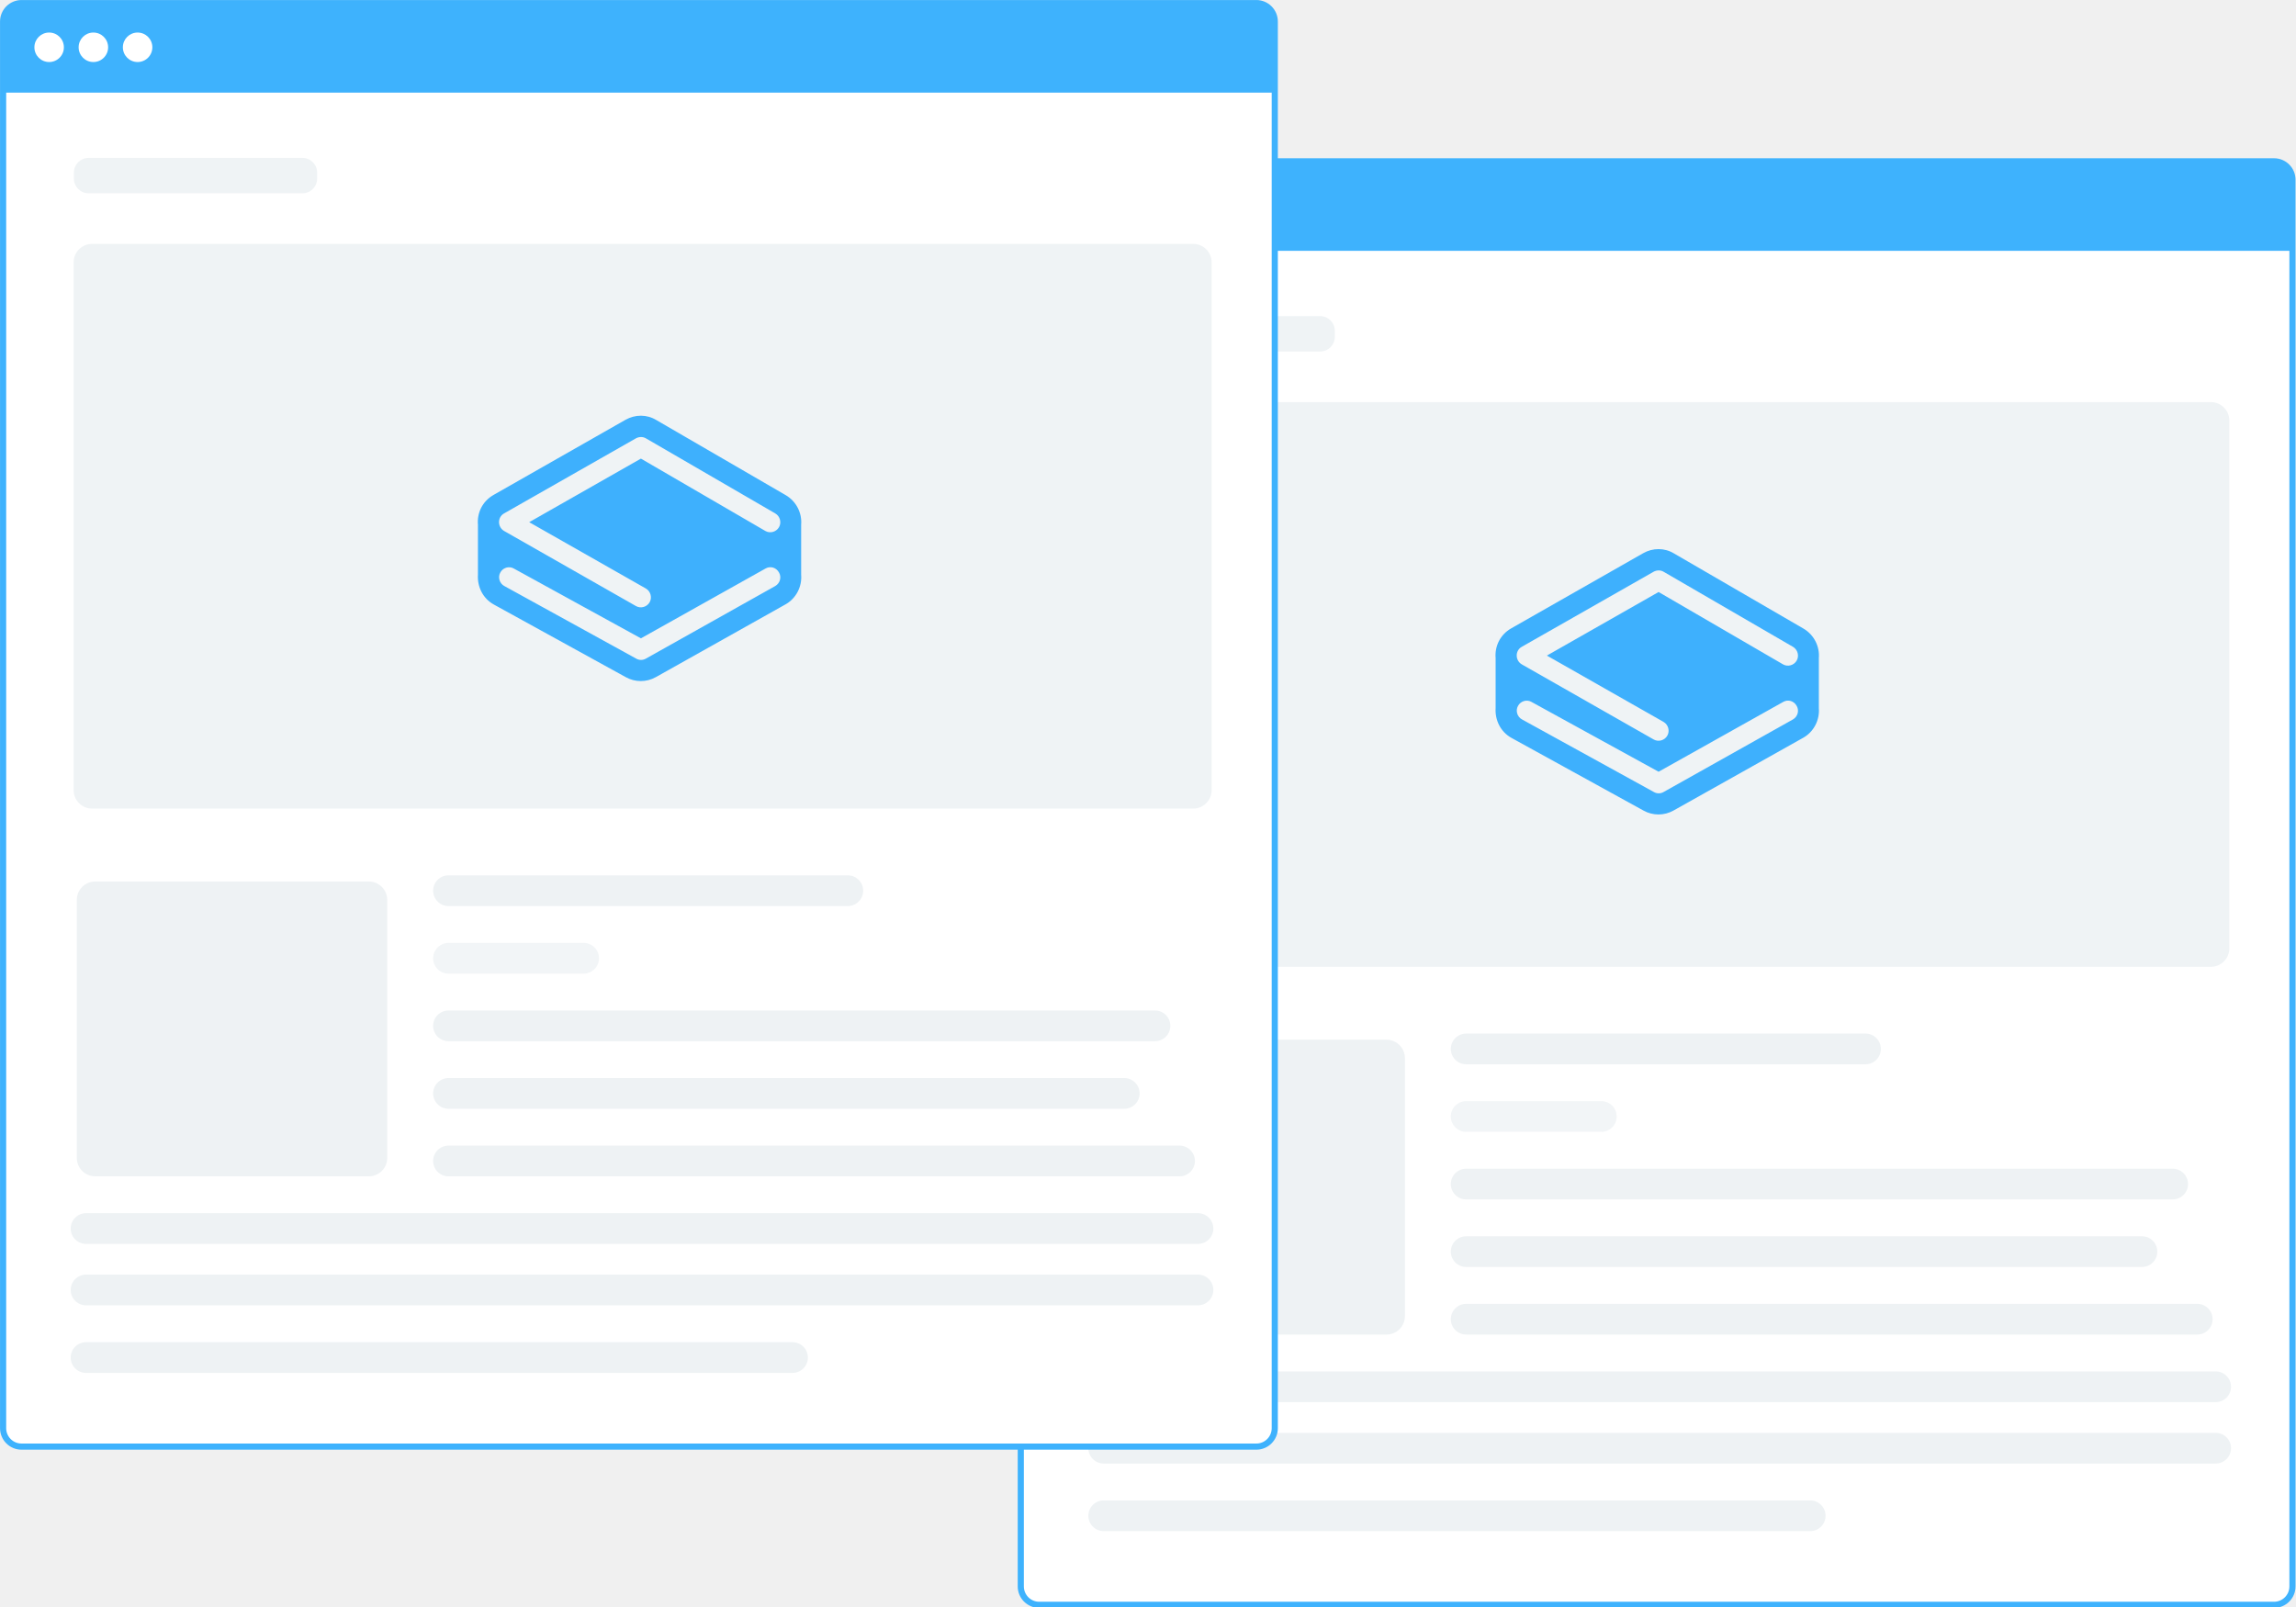
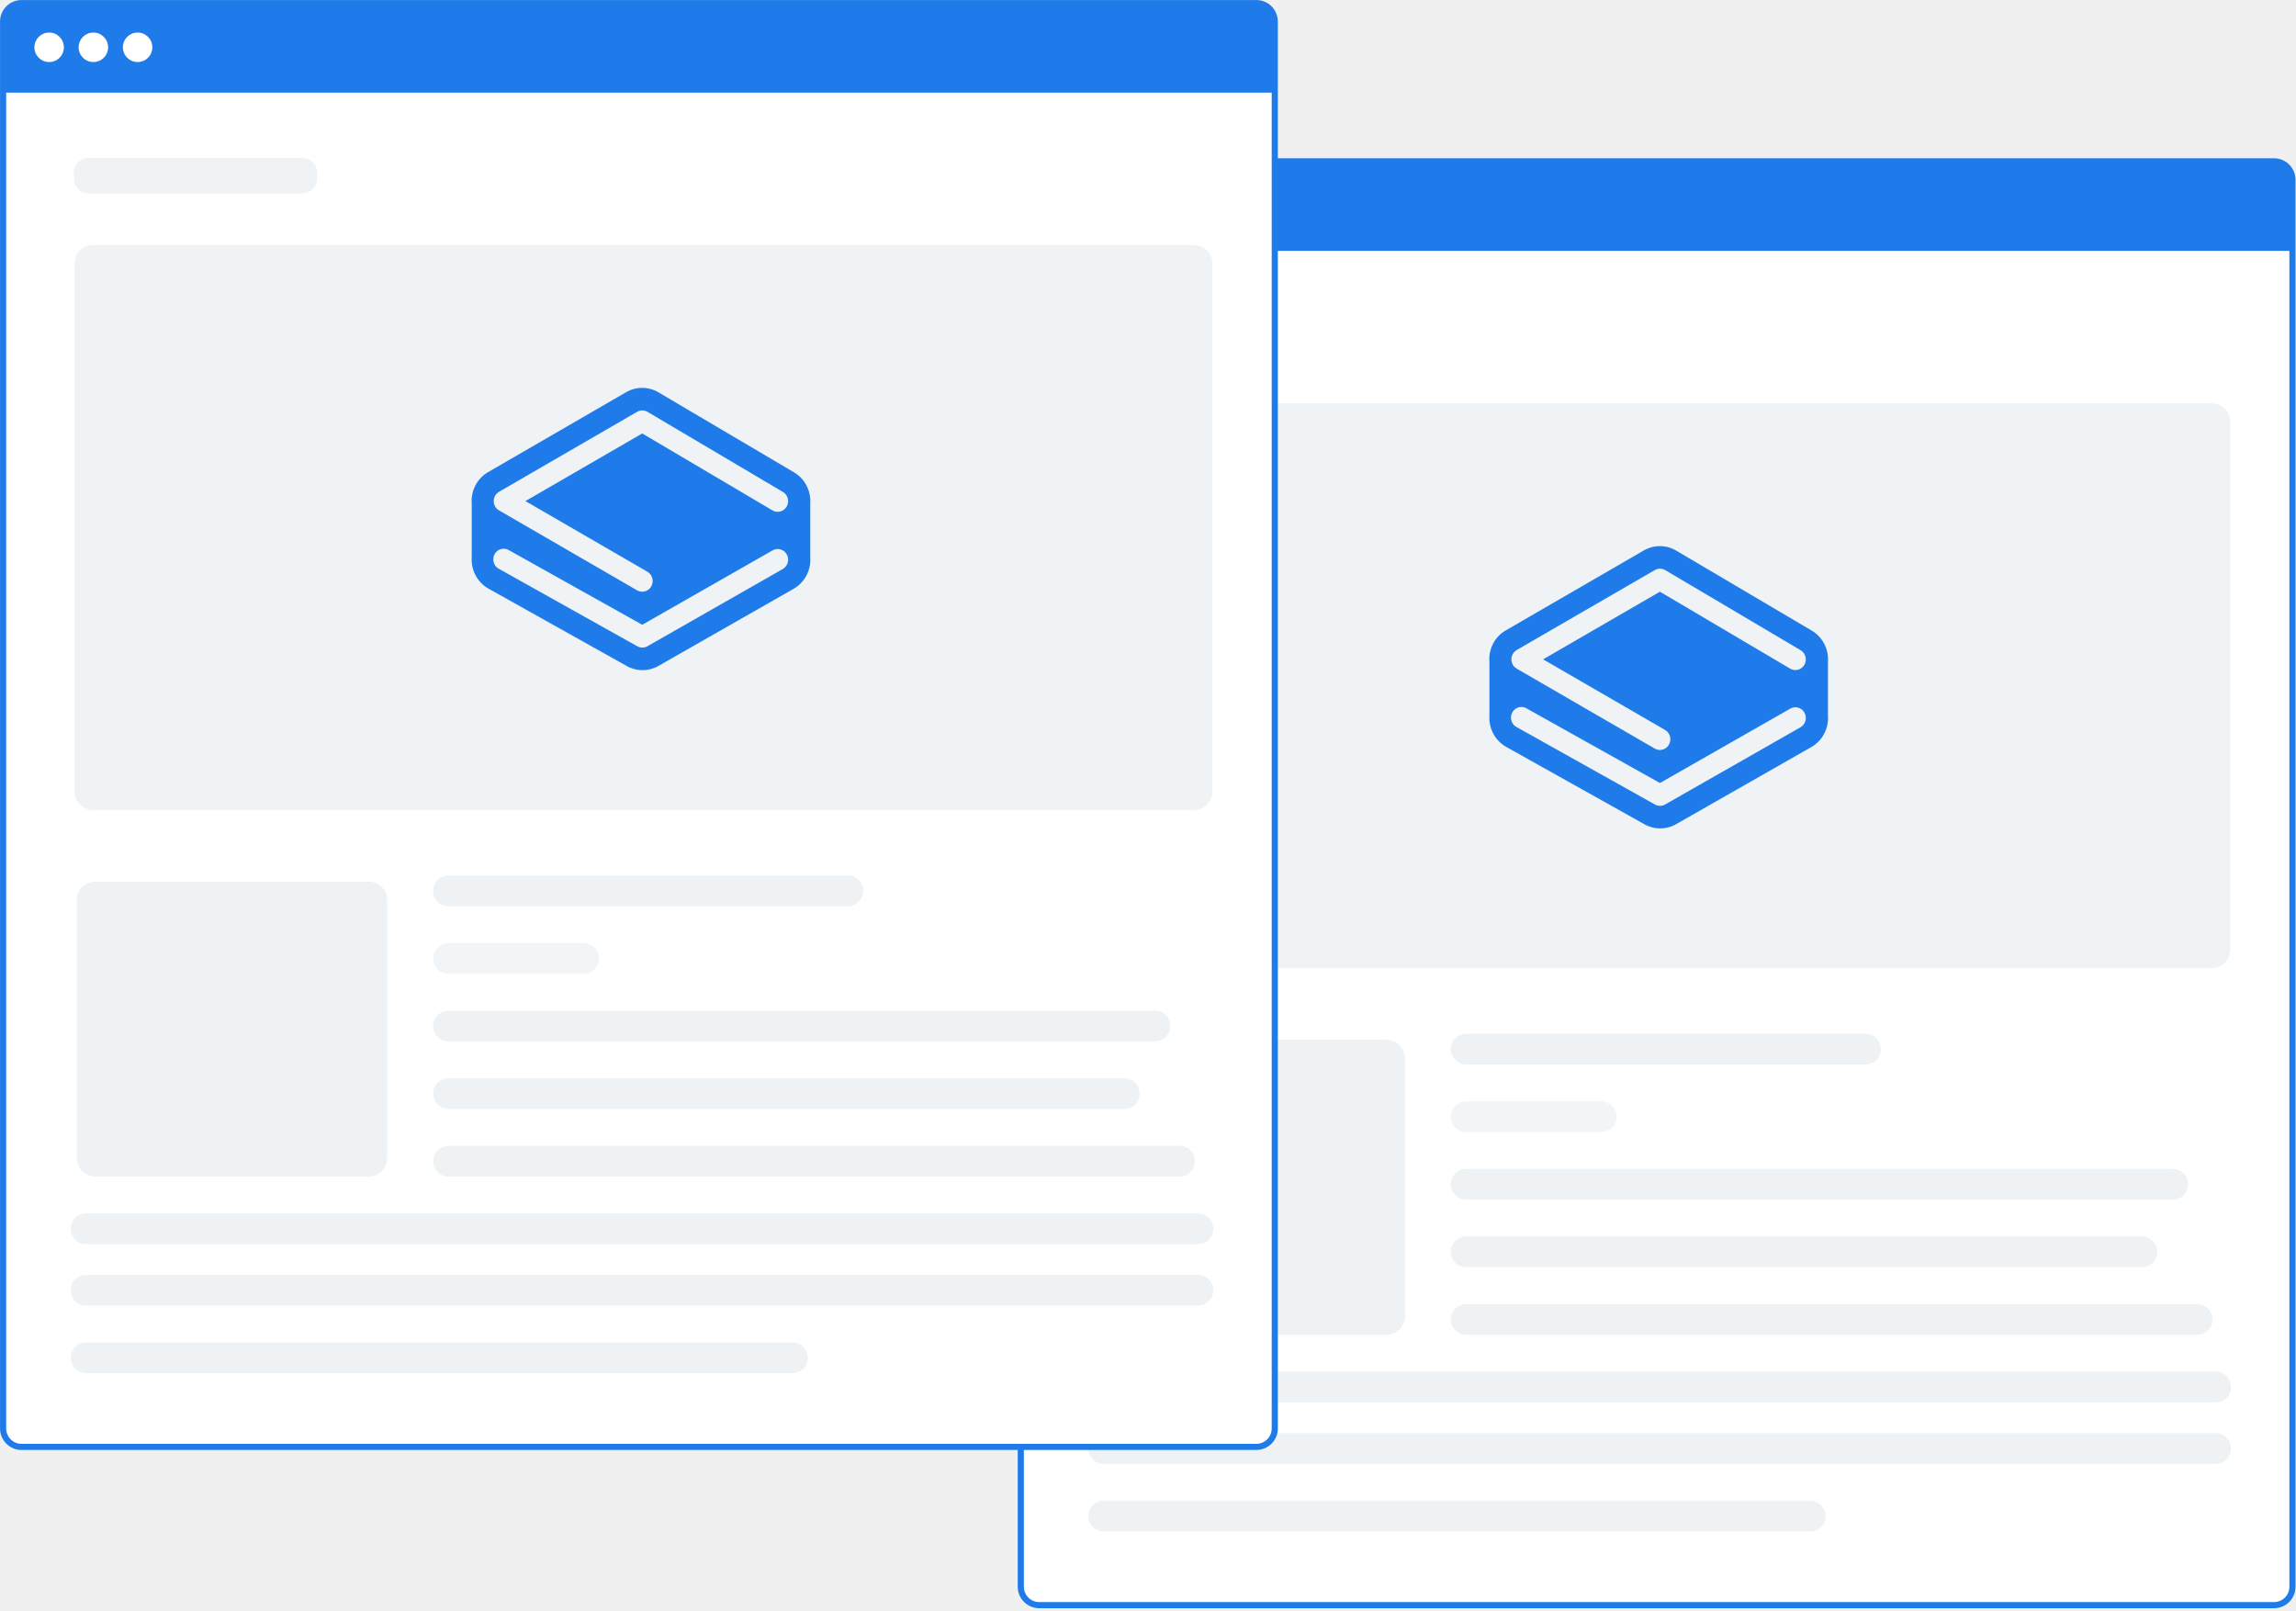
- <svg xmlns="http://www.w3.org/2000/svg" xmlns:xlink="http://www.w3.org/1999/xlink" width="740" height="518" viewBox="0 0 740 518">
+ <svg xmlns="http://www.w3.org/2000/svg" xmlns:xlink="http://www.w3.org/1999/xlink" width="740" height="519">
  <defs>
-     <path d="M92.743 49.248L52.566 71.76l-40.98-22.51c-1.523-.888-3.528-.243-4.33 1.29-.882 1.533-.24 3.55 1.283 4.357l42.503 23.399a3.098 3.098 0 003.128 0l41.7-23.399c1.525-.888 2.086-2.824 1.204-4.357-.882-1.614-2.807-2.178-4.33-1.29zM16.56 34.321l36.007-20.493 40.097 23.317c1.524.888 3.529.323 4.41-1.21.883-1.533.322-3.55-1.202-4.438L54.17 7.292c-.963-.565-2.165-.565-3.208 0L8.459 31.497c-2.165 1.21-2.165 4.357 0 5.648l42.503 24.206c1.524.887 3.529.323 4.41-1.21.883-1.534.321-3.55-1.202-4.438L16.559 34.32zM.039 51.265V35.128c-.321-3.711 1.363-7.503 5.052-9.601L47.594 1.32c3.127-1.775 6.897-1.775 9.944.081l41.701 24.205c3.448 2.018 5.293 5.81 4.972 9.521v16.137c.32 3.792-1.604 7.665-5.132 9.602L57.378 84.265a9.897 9.897 0 01-9.704 0L5.171 60.867C1.642 58.93-.202 55.138.038 51.265z" id="a" />
-     <path id="c" d="M.401.404h577.84v413.42H.401z" />
-     <path d="M92.743 49.248L52.566 71.76l-40.98-22.51c-1.523-.888-3.528-.243-4.33 1.29-.882 1.533-.24 3.55 1.283 4.357l42.503 23.399a3.098 3.098 0 003.128 0l41.7-23.399c1.525-.888 2.086-2.824 1.204-4.357-.882-1.614-2.807-2.178-4.33-1.29zM16.56 34.321l36.007-20.493 40.097 23.317c1.524.888 3.529.323 4.41-1.21.883-1.533.322-3.55-1.202-4.438L54.17 7.292c-.963-.565-2.165-.565-3.208 0L8.459 31.497c-2.165 1.21-2.165 4.357 0 5.648l42.503 24.206c1.524.887 3.529.323 4.41-1.21.883-1.534.321-3.55-1.202-4.438L16.559 34.32zM.039 51.265V35.128c-.321-3.711 1.363-7.503 5.052-9.601L47.594 1.32c3.127-1.775 6.897-1.775 9.944.081l41.701 24.205c3.448 2.018 5.293 5.81 4.972 9.521v16.137c.32 3.792-1.604 7.665-5.132 9.602L57.378 84.265a9.897 9.897 0 01-9.704 0L5.171 60.867C1.642 58.93-.202 55.138.038 51.265z" id="e" />
-     <path id="g" d="M.401.404h577.84v413.42H.401z" />
+     <path d="M49.808 1.392L5.325 27.147C1.76 29.19-.309 33.179.038 37.346v17.17c-.302 4.219 1.847 8.226 5.489 10.233l44.482 24.895a10.284 10.284 0 0010.147 0L103.8 64.75c3.587-2.047 5.676-6.046 5.347-10.234v-17.17c.31-4.147-1.75-8.105-5.288-10.156L60.215 1.435A10.302 10.302 0 0054.975 0a10.3 10.3 0 00-5.167 1.392zm3.525 63.855L8.85 39.492a3.39 3.39 0 01-1.312-1.343c-.898-1.66-.31-3.748 1.312-4.667L53.333 7.727a3.294 3.294 0 013.357 0l43.643 25.815c1.606.949 2.156 3.049 1.23 4.692-.927 1.643-2.98 2.206-4.587 1.258L54.994 14.69l-37.65 21.797 39.295 22.75c1.623.934 2.198 3.037 1.285 4.695a3.356 3.356 0 01-2.94 1.76c-.56 0-1.128-.145-1.651-.445zm.067 18.028L8.917 58.38a3.219 3.219 0 01-.37-.208c-1.567-1.016-2.032-3.138-1.039-4.74.991-1.6 3.067-2.077 4.632-1.062l42.854 23.978L97.018 52.37c1.622-.924 3.67-.329 4.574 1.33.904 1.661.321 3.755-1.301 4.68L56.648 83.275a3.293 3.293 0 01-3.248 0z" id="a" />
+     <path d="M49.808 1.392L5.325 27.147C1.76 29.19-.309 33.179.038 37.346v17.17c-.302 4.219 1.847 8.226 5.489 10.233l44.482 24.895a10.284 10.284 0 0010.147 0L103.8 64.75c3.587-2.047 5.676-6.046 5.347-10.234v-17.17c.31-4.147-1.75-8.105-5.288-10.156L60.215 1.435A10.302 10.302 0 0054.975 0a10.3 10.3 0 00-5.167 1.392zm3.525 63.855L8.85 39.492a3.39 3.39 0 01-1.312-1.343c-.898-1.66-.31-3.748 1.312-4.667L53.333 7.727a3.294 3.294 0 013.357 0l43.643 25.815c1.606.949 2.156 3.049 1.23 4.692-.927 1.643-2.98 2.206-4.587 1.258L54.994 14.69l-37.65 21.797 39.295 22.75c1.623.934 2.198 3.037 1.285 4.695a3.356 3.356 0 01-2.94 1.76c-.56 0-1.128-.145-1.651-.445zm.067 18.028L8.917 58.38a3.219 3.219 0 01-.37-.208c-1.567-1.016-2.032-3.138-1.039-4.74.991-1.6 3.067-2.077 4.632-1.062l42.854 23.978L97.018 52.37c1.622-.924 3.67-.329 4.574 1.33.904 1.661.321 3.755-1.301 4.68L56.648 83.275a3.293 3.293 0 01-3.248 0z" id="c" />
  </defs>
  <g fill="none" fill-rule="evenodd">
    <g transform="translate(329 52)">
-       <rect stroke="#3EB2FD" stroke-width="1.98" fill="#FFF" width="409.86" height="465.3" rx="5.94" />
-       <path d="M0 7.171C0 3.4 3.063.342 6.814.342h396.232c3.763 0 6.814 3.051 6.814 6.83v21.682H0V7.171z" fill="#3EB2FD" fill-rule="nonzero" />
+       <rect stroke="#207BEA" stroke-width="1.98" fill="#FFF" fill-rule="nonzero" width="409.86" height="465.3" rx="5.94" />
+       <path d="M0 7.171C0 3.4 3.063.342 6.814.342h396.232c3.763 0 6.814 3.051 6.814 6.83v21.682H0V7.171z" fill="#207BEA" fill-rule="nonzero" />
      <g transform="translate(10.087 9.491)" fill="#FFF" fill-rule="nonzero">
        <circle cx="4.752" cy="4.752" r="4.752" />
        <circle cx="19.008" cy="4.752" r="4.752" />
        <circle cx="33.264" cy="4.752" r="4.752" />
      </g>
-       <rect x=".556" width="366.778" height="182.021" rx="5.94" transform="translate(22.176 77.616)" fill="#EFF3F5" fill-rule="nonzero" />
-       <rect fill="#EFF3F5" fill-rule="nonzero" x="22.81" y="49.896" width="78.408" height="11.405" rx="4.752" />
+       <rect fill="#EFF3F5" fill-rule="nonzero" x="23" y="78" width="366.778" height="182.021" rx="5.94" />
+       <g transform="translate(151 124)">
+         <mask id="b" fill="#fff">
+           <use xlink:href="#a" />
+         </mask>
+         <path fill="#207BEA" fill-rule="nonzero" mask="url(#b)" d="M-2.022 93.005h113.223V-2.022H-2.022z" />
+       </g>
      <g transform="translate(21.78 281.16)" fill="#EEF2F4" fill-rule="nonzero">
        <rect x="1.98" y="1.98" width="100.044" height="95.04" rx="5.94" />
        <rect x="116.82" width="138.6" height="9.9" rx="4.95" />
        <rect opacity=".76" x="116.82" y="21.78" width="53.46" height="9.9" rx="4.95" />
        <rect x="116.82" y="43.56" width="237.6" height="9.9" rx="4.95" />
        <rect x="116.82" y="65.34" width="227.7" height="9.9" rx="4.95" />
        <rect x="116.82" y="87.12" width="245.52" height="9.9" rx="4.95" />
        <rect y="108.9" width="368.28" height="9.9" rx="4.95" />
        <rect y="128.7" width="368.28" height="9.9" rx="4.95" />
        <rect y="150.48" width="237.6" height="9.9" rx="4.95" />
      </g>
    </g>
    <g transform="translate(1 1)">
-       <rect stroke="#3EB2FD" stroke-width="1.98" fill="#FFF" width="409.86" height="465.3" rx="5.94" />
-       <path d="M0 7.171C0 3.4 3.063.342 6.814.342h396.232c3.763 0 6.814 3.051 6.814 6.83v21.682H0V7.171z" fill="#3EB2FD" fill-rule="nonzero" />
+       <rect stroke="#207BEA" stroke-width="1.98" fill="#FFF" fill-rule="nonzero" width="409.86" height="465.3" rx="5.94" />
+       <path d="M0 7.171C0 3.4 3.063.342 6.814.342h396.232c3.763 0 6.814 3.051 6.814 6.83v21.682H0V7.171z" fill="#207BEA" fill-rule="nonzero" />
      <g transform="translate(10.087 9.491)" fill="#FFF" fill-rule="nonzero">
        <circle cx="4.752" cy="4.752" r="4.752" />
        <circle cx="19.008" cy="4.752" r="4.752" />
        <circle cx="33.264" cy="4.752" r="4.752" />
      </g>
-       <rect x=".556" width="366.778" height="182.021" rx="5.94" transform="translate(22.176 77.616)" fill="#EFF3F5" fill-rule="nonzero" />
+       <rect fill="#EFF3F5" fill-rule="nonzero" x="23" y="78" width="366.778" height="182.021" rx="5.94" />
      <rect fill="#EFF3F5" fill-rule="nonzero" x="22.81" y="49.896" width="78.408" height="11.405" rx="4.752" />
+       <g transform="translate(151 124)">
+         <mask id="d" fill="#fff">
+           <use xlink:href="#c" />
+         </mask>
+         <path fill="#207BEA" fill-rule="nonzero" mask="url(#d)" d="M-2.022 93.005h113.223V-2.022H-2.022z" />
+       </g>
      <g transform="translate(21.78 281.16)" fill="#EEF2F4" fill-rule="nonzero">
        <rect x="1.98" y="1.98" width="100.044" height="95.04" rx="5.94" />
        <rect x="116.82" width="138.6" height="9.9" rx="4.95" />
        <rect opacity=".76" x="116.82" y="21.78" width="53.46" height="9.9" rx="4.95" />
        <rect x="116.82" y="43.56" width="237.6" height="9.9" rx="4.95" />
        <rect x="116.82" y="65.34" width="227.7" height="9.9" rx="4.95" />
        <rect x="116.82" y="87.12" width="245.52" height="9.9" rx="4.95" />
        <rect y="108.9" width="368.28" height="9.9" rx="4.95" />
        <rect y="128.7" width="368.28" height="9.9" rx="4.95" />
        <rect y="150.48" width="237.6" height="9.9" rx="4.95" />
      </g>
    </g>
-     <g transform="translate(154 134)">
-       <mask id="b" fill="#fff">
-         <use xlink:href="#a" />
-       </mask>
-       <g mask="url(#b)">
-         <g transform="translate(-43.303 -238.222)">
-           <mask id="d" fill="#fff">
-             <use xlink:href="#c" />
-           </mask>
-           <path fill="#3EB0FD" fill-rule="nonzero" mask="url(#d)" d="M41.332 236.182h108.345v89.629H41.332z" />
-         </g>
-       </g>
-     </g>
-     <g transform="translate(482 177)">
-       <mask id="f" fill="#fff">
-         <use xlink:href="#e" />
-       </mask>
-       <g mask="url(#f)">
-         <g transform="translate(-43.303 -238.222)">
-           <mask id="h" fill="#fff">
-             <use xlink:href="#g" />
-           </mask>
-           <path fill="#3EB0FD" fill-rule="nonzero" mask="url(#h)" d="M41.332 236.182h108.345v89.629H41.332z" />
-         </g>
-       </g>
-     </g>
  </g>
</svg>
